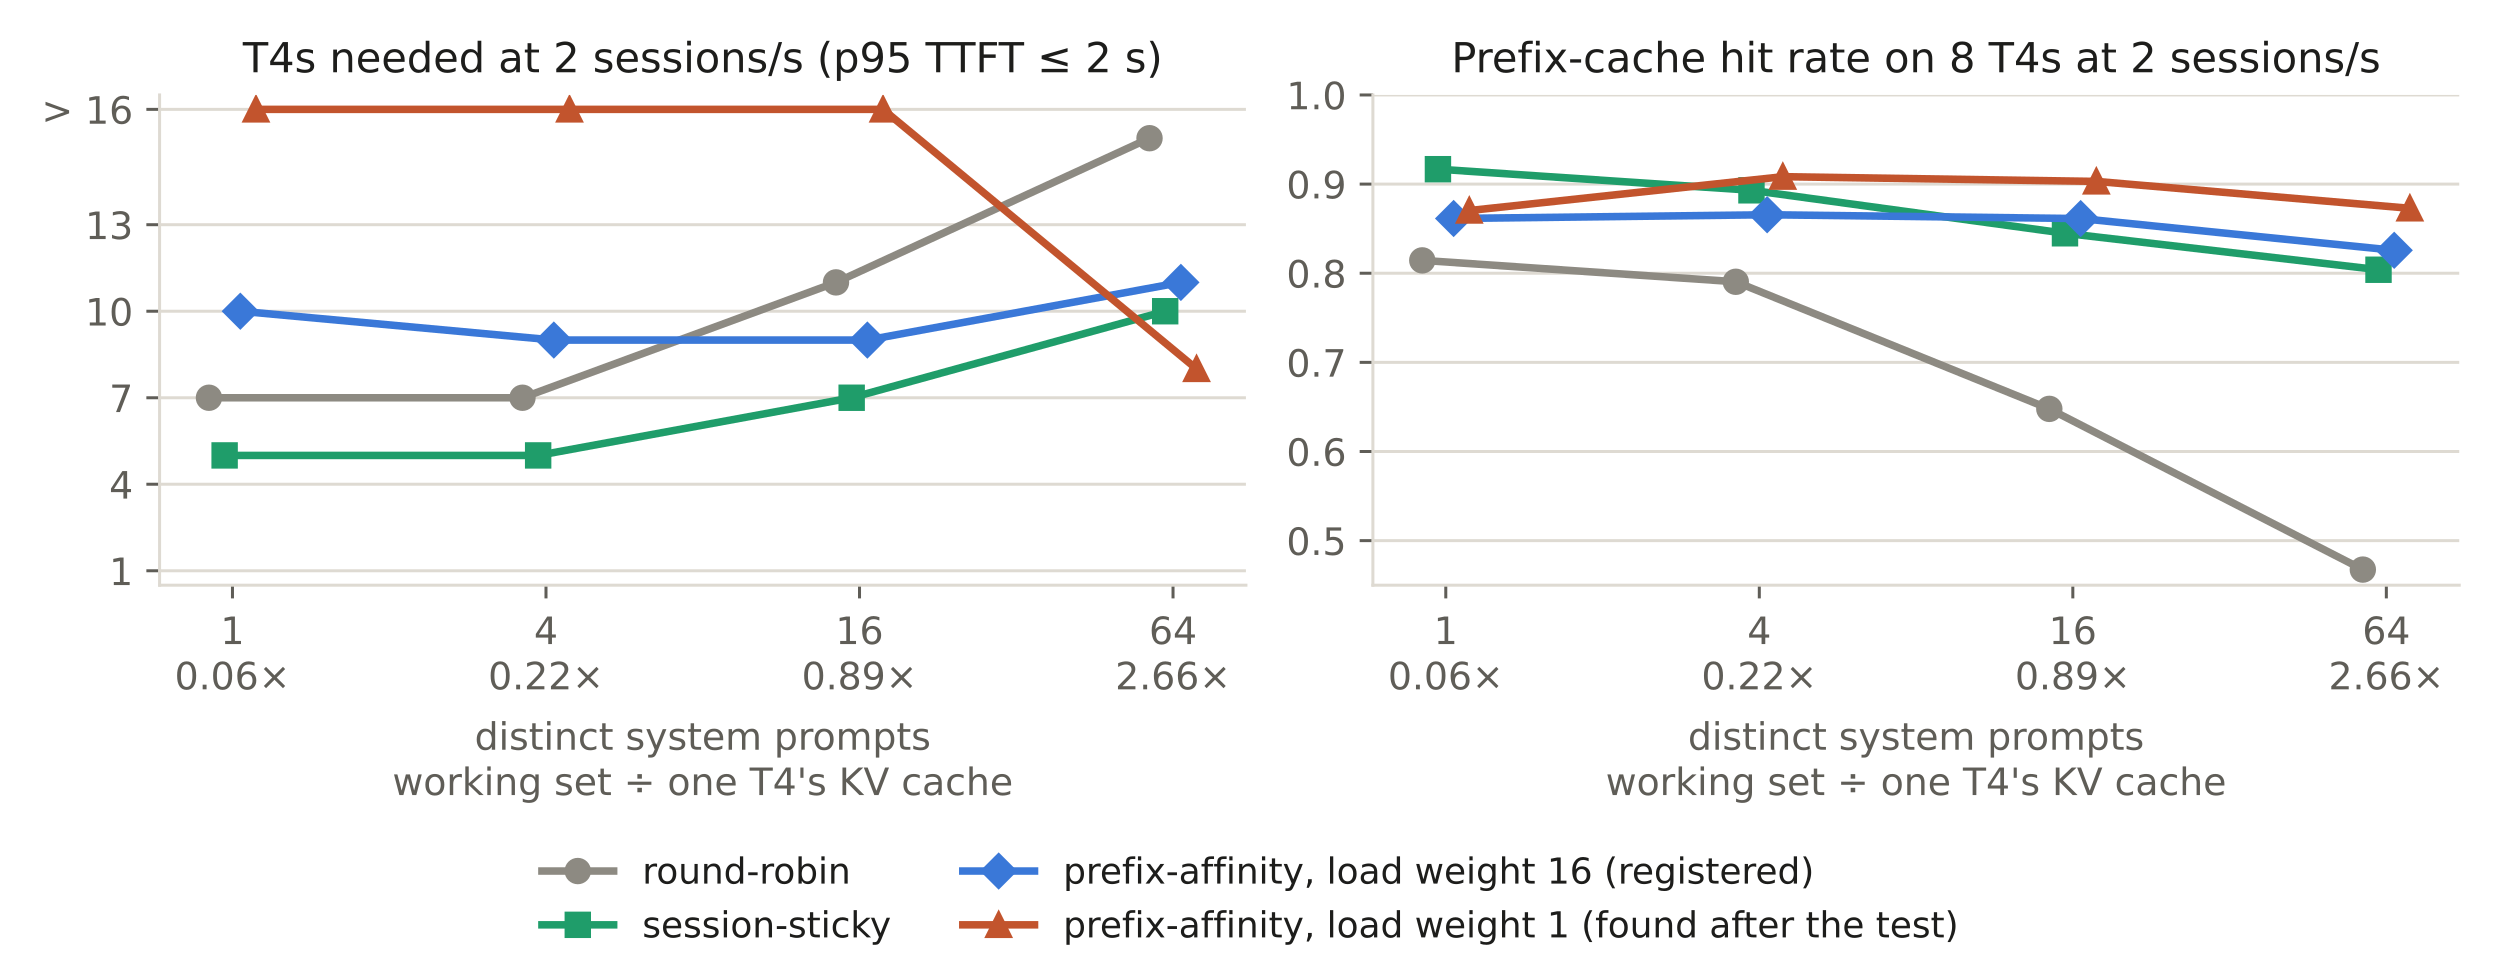
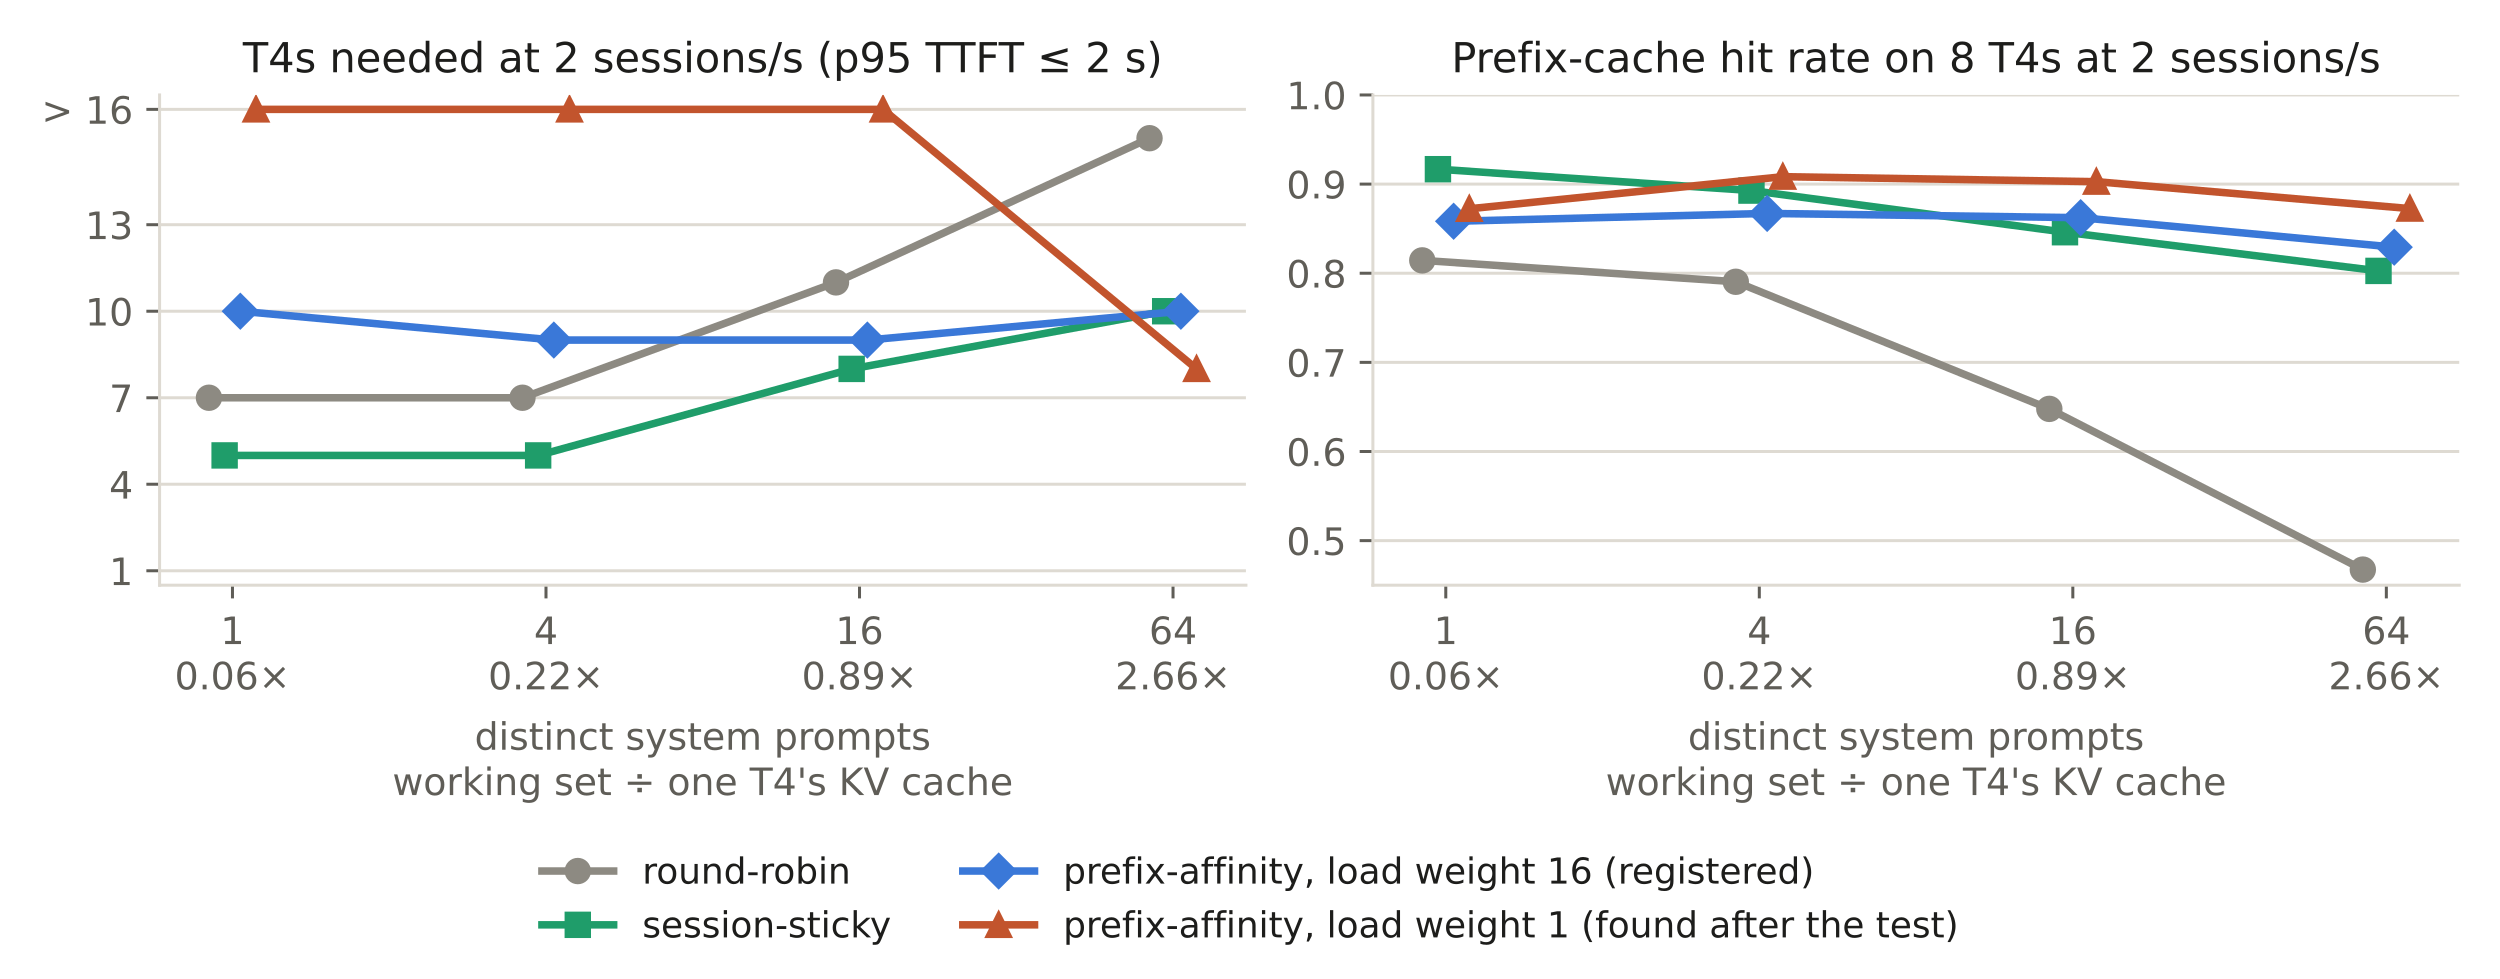
<svg xmlns="http://www.w3.org/2000/svg" xmlns:xlink="http://www.w3.org/1999/xlink" width="662.4pt" height="259.2pt" viewBox="0 0 662.4 259.2" version="1.1">
  <defs>
    <style type="text/css">*{stroke-linejoin: round; stroke-linecap: butt}</style>
  </defs>
  <g id="figure_1">
    <g id="patch_1">
      <path d="M 0 259.2  L 662.4 259.2  L 662.4 0  L 0 0  L 0 259.2  z " style="fill: none; opacity: 0" />
    </g>
    <g id="axes_1">
      <g id="patch_2">
        <path d="M 42.28 155.052  L 330.12 155.052  L 330.12 25.157  L 42.28 25.157  L 42.28 155.052  z " style="fill: none" />
      </g>
      <g id="matplotlib.axis_1">
        <g id="xtick_1">
          <g id="line2d_1">
            <defs>
              <path id="mcace7d9ce3" d="M 0 0  L 0 3.5  " style="stroke: #5f5d57; stroke-width: 0.8" />
            </defs>
            <g>
              <use xlink:href="#mcace7d9ce3" x="61.594" y="155.052" style="fill: #5f5d57; stroke: #5f5d57; stroke-width: 0.8" />
            </g>
          </g>
          <g id="text_1">
            <text style="font-size: 10px; font-family: 'DejaVu Sans', 'Bitstream Vera Sans', 'Computer Modern Sans Serif', 'Lucida Grande', 'Verdana', 'Geneva', 'Lucid', 'Arial', 'Helvetica', 'Avant Garde', sans-serif; fill: #5f5d57" transform="translate(58.41269 170.6501)">1</text>
            <text style="font-size: 10px; font-family: 'DejaVu Sans', 'Bitstream Vera Sans', 'Computer Modern Sans Serif', 'Lucida Grande', 'Verdana', 'Geneva', 'Lucid', 'Arial', 'Helvetica', 'Avant Garde', sans-serif; fill: #5f5d57" transform="translate(46.27128 182.6521)">0.06×</text>
          </g>
        </g>
        <g id="xtick_2">
          <g id="line2d_2">
            <g>
              <use xlink:href="#mcace7d9ce3" x="144.665" y="155.052" style="fill: #5f5d57; stroke: #5f5d57; stroke-width: 0.8" />
            </g>
          </g>
          <g id="text_2">
            <text style="font-size: 10px; font-family: 'DejaVu Sans', 'Bitstream Vera Sans', 'Computer Modern Sans Serif', 'Lucida Grande', 'Verdana', 'Geneva', 'Lucid', 'Arial', 'Helvetica', 'Avant Garde', sans-serif; fill: #5f5d57" transform="translate(141.4834 170.6501)">4</text>
            <text style="font-size: 10px; font-family: 'DejaVu Sans', 'Bitstream Vera Sans', 'Computer Modern Sans Serif', 'Lucida Grande', 'Verdana', 'Geneva', 'Lucid', 'Arial', 'Helvetica', 'Avant Garde', sans-serif; fill: #5f5d57" transform="translate(129.342 182.6521)">0.22×</text>
          </g>
        </g>
        <g id="xtick_3">
          <g id="line2d_3">
            <g>
              <use xlink:href="#mcace7d9ce3" x="227.735" y="155.052" style="fill: #5f5d57; stroke: #5f5d57; stroke-width: 0.8" />
            </g>
          </g>
          <g id="text_3">
            <text style="font-size: 10px; font-family: 'DejaVu Sans', 'Bitstream Vera Sans', 'Computer Modern Sans Serif', 'Lucida Grande', 'Verdana', 'Geneva', 'Lucid', 'Arial', 'Helvetica', 'Avant Garde', sans-serif; fill: #5f5d57" transform="translate(221.3729 170.6501)">16</text>
            <text style="font-size: 10px; font-family: 'DejaVu Sans', 'Bitstream Vera Sans', 'Computer Modern Sans Serif', 'Lucida Grande', 'Verdana', 'Geneva', 'Lucid', 'Arial', 'Helvetica', 'Avant Garde', sans-serif; fill: #5f5d57" transform="translate(212.4127 182.6521)">0.89×</text>
          </g>
        </g>
        <g id="xtick_4">
          <g id="line2d_4">
            <g>
              <use xlink:href="#mcace7d9ce3" x="310.806" y="155.052" style="fill: #5f5d57; stroke: #5f5d57; stroke-width: 0.8" />
            </g>
          </g>
          <g id="text_4">
            <text style="font-size: 10px; font-family: 'DejaVu Sans', 'Bitstream Vera Sans', 'Computer Modern Sans Serif', 'Lucida Grande', 'Verdana', 'Geneva', 'Lucid', 'Arial', 'Helvetica', 'Avant Garde', sans-serif; fill: #5f5d57" transform="translate(304.4436 170.6501)">64</text>
            <text style="font-size: 10px; font-family: 'DejaVu Sans', 'Bitstream Vera Sans', 'Computer Modern Sans Serif', 'Lucida Grande', 'Verdana', 'Geneva', 'Lucid', 'Arial', 'Helvetica', 'Avant Garde', sans-serif; fill: #5f5d57" transform="translate(295.4834 182.6521)">2.66×</text>
          </g>
        </g>
        <g id="text_5">
          <text style="font-size: 10px; font-family: 'DejaVu Sans', 'Bitstream Vera Sans', 'Computer Modern Sans Serif', 'Lucida Grande', 'Verdana', 'Geneva', 'Lucid', 'Arial', 'Helvetica', 'Avant Garde', sans-serif; fill: #5f5d57" transform="translate(125.7625 198.6548)">distinct system prompts</text>
          <text style="font-size: 10px; font-family: 'DejaVu Sans', 'Bitstream Vera Sans', 'Computer Modern Sans Serif', 'Lucida Grande', 'Verdana', 'Geneva', 'Lucid', 'Arial', 'Helvetica', 'Avant Garde', sans-serif; fill: #5f5d57" transform="translate(103.9773 210.6576)">working set ÷ one T4's KV cache</text>
        </g>
      </g>
      <g id="matplotlib.axis_2">
        <g id="ytick_1">
          <g id="line2d_5">
            <path d="M 42.28 151.231  L 330.12 151.231  " clip-path="url(#pf504e85d40)" style="fill: none; stroke: #dedad2; stroke-width: 0.8; stroke-linecap: square" />
          </g>
          <g id="line2d_6">
            <defs>
              <path id="m4946d2ff4d" d="M 0 0  L -3.5 0  " style="stroke: #5f5d57; stroke-width: 0.8" />
            </defs>
            <g>
              <use xlink:href="#m4946d2ff4d" x="42.28" y="151.231" style="fill: #5f5d57; stroke: #5f5d57; stroke-width: 0.8" />
            </g>
          </g>
          <g id="text_6">
            <text style="font-size: 10px; font-family: 'DejaVu Sans', 'Bitstream Vera Sans', 'Computer Modern Sans Serif', 'Lucida Grande', 'Verdana', 'Geneva', 'Lucid', 'Arial', 'Helvetica', 'Avant Garde', sans-serif; text-anchor: end; fill: #5f5d57" x="35.28" y="155.03" transform="rotate(-0 35.28 155.0299)">1</text>
          </g>
        </g>
        <g id="ytick_2">
          <g id="line2d_7">
            <path d="M 42.28 128.309  L 330.12 128.309  " clip-path="url(#pf504e85d40)" style="fill: none; stroke: #dedad2; stroke-width: 0.8; stroke-linecap: square" />
          </g>
          <g id="line2d_8">
            <g>
              <use xlink:href="#m4946d2ff4d" x="42.28" y="128.309" style="fill: #5f5d57; stroke: #5f5d57; stroke-width: 0.8" />
            </g>
          </g>
          <g id="text_7">
            <text style="font-size: 10px; font-family: 'DejaVu Sans', 'Bitstream Vera Sans', 'Computer Modern Sans Serif', 'Lucida Grande', 'Verdana', 'Geneva', 'Lucid', 'Arial', 'Helvetica', 'Avant Garde', sans-serif; text-anchor: end; fill: #5f5d57" x="35.28" y="132.107" transform="rotate(-0 35.28 132.1074)">4</text>
          </g>
        </g>
        <g id="ytick_3">
          <g id="line2d_9">
            <path d="M 42.28 105.386  L 330.12 105.386  " clip-path="url(#pf504e85d40)" style="fill: none; stroke: #dedad2; stroke-width: 0.8; stroke-linecap: square" />
          </g>
          <g id="line2d_10">
            <g>
              <use xlink:href="#m4946d2ff4d" x="42.28" y="105.386" style="fill: #5f5d57; stroke: #5f5d57; stroke-width: 0.8" />
            </g>
          </g>
          <g id="text_8">
            <text style="font-size: 10px; font-family: 'DejaVu Sans', 'Bitstream Vera Sans', 'Computer Modern Sans Serif', 'Lucida Grande', 'Verdana', 'Geneva', 'Lucid', 'Arial', 'Helvetica', 'Avant Garde', sans-serif; text-anchor: end; fill: #5f5d57" x="35.28" y="109.185" transform="rotate(-0 35.28 109.1849)">7</text>
          </g>
        </g>
        <g id="ytick_4">
          <g id="line2d_11">
            <path d="M 42.28 82.464  L 330.12 82.464  " clip-path="url(#pf504e85d40)" style="fill: none; stroke: #dedad2; stroke-width: 0.8; stroke-linecap: square" />
          </g>
          <g id="line2d_12">
            <g>
              <use xlink:href="#m4946d2ff4d" x="42.28" y="82.464" style="fill: #5f5d57; stroke: #5f5d57; stroke-width: 0.8" />
            </g>
          </g>
          <g id="text_9">
            <text style="font-size: 10px; font-family: 'DejaVu Sans', 'Bitstream Vera Sans', 'Computer Modern Sans Serif', 'Lucida Grande', 'Verdana', 'Geneva', 'Lucid', 'Arial', 'Helvetica', 'Avant Garde', sans-serif; text-anchor: end; fill: #5f5d57" x="35.28" y="86.262" transform="rotate(-0 35.28 86.26246)">10</text>
          </g>
        </g>
        <g id="ytick_5">
          <g id="line2d_13">
            <path d="M 42.28 59.541  L 330.12 59.541  " clip-path="url(#pf504e85d40)" style="fill: none; stroke: #dedad2; stroke-width: 0.8; stroke-linecap: square" />
          </g>
          <g id="line2d_14">
            <g>
              <use xlink:href="#m4946d2ff4d" x="42.28" y="59.541" style="fill: #5f5d57; stroke: #5f5d57; stroke-width: 0.8" />
            </g>
          </g>
          <g id="text_10">
            <text style="font-size: 10px; font-family: 'DejaVu Sans', 'Bitstream Vera Sans', 'Computer Modern Sans Serif', 'Lucida Grande', 'Verdana', 'Geneva', 'Lucid', 'Arial', 'Helvetica', 'Avant Garde', sans-serif; text-anchor: end; fill: #5f5d57" x="35.28" y="63.34" transform="rotate(-0 35.28 63.33998)">13</text>
          </g>
        </g>
        <g id="ytick_6">
          <g id="line2d_15">
            <path d="M 42.28 28.978  L 330.12 28.978  " clip-path="url(#pf504e85d40)" style="fill: none; stroke: #dedad2; stroke-width: 0.8; stroke-linecap: square" />
          </g>
          <g id="line2d_16">
            <g>
              <use xlink:href="#m4946d2ff4d" x="42.28" y="28.978" style="fill: #5f5d57; stroke: #5f5d57; stroke-width: 0.8" />
            </g>
          </g>
          <g id="text_11">
            <text style="font-size: 10px; font-family: 'DejaVu Sans', 'Bitstream Vera Sans', 'Computer Modern Sans Serif', 'Lucida Grande', 'Verdana', 'Geneva', 'Lucid', 'Arial', 'Helvetica', 'Avant Garde', sans-serif; text-anchor: end; fill: #5f5d57" x="35.28" y="32.777" transform="rotate(-0 35.28 32.77666)">&gt; 16</text>
          </g>
        </g>
      </g>
      <g id="line2d_17">
        <path d="M 55.364 105.386  L 138.434 105.386  L 221.505 74.823  L 304.576 36.619  " clip-path="url(#pf504e85d40)" style="fill: none; stroke: #8d8a82; stroke-width: 2; stroke-linecap: square" />
        <defs>
          <path id="mb134686c35" d="M 0 3  C 0.796 3 1.559 2.684 2.121 2.121  C 2.684 1.559 3 0.796 3 0  C 3 -0.796 2.684 -1.559 2.121 -2.121  C 1.559 -2.684 0.796 -3 0 -3  C -0.796 -3 -1.559 -2.684 -2.121 -2.121  C -2.684 -1.559 -3 -0.796 -3 0  C -3 0.796 -2.684 1.559 -2.121 2.121  C -1.559 2.684 -0.796 3 0 3  z " style="stroke: #8d8a82" />
        </defs>
        <g clip-path="url(#pf504e85d40)">
          <use xlink:href="#mb134686c35" x="55.364" y="105.386" style="fill: #8d8a82; stroke: #8d8a82" />
          <use xlink:href="#mb134686c35" x="138.434" y="105.386" style="fill: #8d8a82; stroke: #8d8a82" />
          <use xlink:href="#mb134686c35" x="221.505" y="74.823" style="fill: #8d8a82; stroke: #8d8a82" />
          <use xlink:href="#mb134686c35" x="304.576" y="36.619" style="fill: #8d8a82; stroke: #8d8a82" />
        </g>
      </g>
      <g id="line2d_18">
-         <path d="M 59.517 120.668  L 142.588 120.668  L 225.659 105.386  L 308.729 82.464  " clip-path="url(#pf504e85d40)" style="fill: none; stroke: #1f9d6a; stroke-width: 2; stroke-linecap: square" />
+         <path d="M 59.517 120.668  L 142.588 120.668  L 225.659 97.745  L 308.729 82.464  " clip-path="url(#pf504e85d40)" style="fill: none; stroke: #1f9d6a; stroke-width: 2; stroke-linecap: square" />
        <defs>
          <path id="m2740c8410c" d="M -3 3  L 3 3  L 3 -3  L -3 -3  z " style="stroke: #1f9d6a; stroke-linejoin: miter" />
        </defs>
        <g clip-path="url(#pf504e85d40)">
          <use xlink:href="#m2740c8410c" x="59.517" y="120.668" style="fill: #1f9d6a; stroke: #1f9d6a; stroke-linejoin: miter" />
          <use xlink:href="#m2740c8410c" x="142.588" y="120.668" style="fill: #1f9d6a; stroke: #1f9d6a; stroke-linejoin: miter" />
-           <use xlink:href="#m2740c8410c" x="225.659" y="105.386" style="fill: #1f9d6a; stroke: #1f9d6a; stroke-linejoin: miter" />
+           <use xlink:href="#m2740c8410c" x="225.659" y="97.745" style="fill: #1f9d6a; stroke: #1f9d6a; stroke-linejoin: miter" />
          <use xlink:href="#m2740c8410c" x="308.729" y="82.464" style="fill: #1f9d6a; stroke: #1f9d6a; stroke-linejoin: miter" />
        </g>
      </g>
      <g id="line2d_19">
-         <path d="M 63.671 82.464  L 146.741 90.104  L 229.812 90.104  L 312.883 74.823  " clip-path="url(#pf504e85d40)" style="fill: none; stroke: #3a78d8; stroke-width: 2; stroke-linecap: square" />
+         <path d="M 63.671 82.464  L 146.741 90.104  L 229.812 90.104  L 312.883 82.464  " clip-path="url(#pf504e85d40)" style="fill: none; stroke: #3a78d8; stroke-width: 2; stroke-linecap: square" />
        <defs>
          <path id="m02bb305dd5" d="M -0 4.243  L 4.243 0  L 0 -4.243  L -4.243 -0  z " style="stroke: #3a78d8; stroke-linejoin: miter" />
        </defs>
        <g clip-path="url(#pf504e85d40)">
          <use xlink:href="#m02bb305dd5" x="63.671" y="82.464" style="fill: #3a78d8; stroke: #3a78d8; stroke-linejoin: miter" />
          <use xlink:href="#m02bb305dd5" x="146.741" y="90.104" style="fill: #3a78d8; stroke: #3a78d8; stroke-linejoin: miter" />
          <use xlink:href="#m02bb305dd5" x="229.812" y="90.104" style="fill: #3a78d8; stroke: #3a78d8; stroke-linejoin: miter" />
-           <use xlink:href="#m02bb305dd5" x="312.883" y="74.823" style="fill: #3a78d8; stroke: #3a78d8; stroke-linejoin: miter" />
+           <use xlink:href="#m02bb305dd5" x="312.883" y="82.464" style="fill: #3a78d8; stroke: #3a78d8; stroke-linejoin: miter" />
        </g>
      </g>
      <g id="line2d_20">
        <path d="M 67.824 28.978  L 150.895 28.978  L 233.966 28.978  L 317.036 97.745  " clip-path="url(#pf504e85d40)" style="fill: none; stroke: #c2542d; stroke-width: 2; stroke-linecap: square" />
        <defs>
          <path id="mc9880835c6" d="M 0 -3  L -3 3  L 3 3  z " style="stroke: #c2542d; stroke-linejoin: miter" />
        </defs>
        <g clip-path="url(#pf504e85d40)">
          <use xlink:href="#mc9880835c6" x="67.824" y="28.978" style="fill: #c2542d; stroke: #c2542d; stroke-linejoin: miter" />
          <use xlink:href="#mc9880835c6" x="150.895" y="28.978" style="fill: #c2542d; stroke: #c2542d; stroke-linejoin: miter" />
          <use xlink:href="#mc9880835c6" x="233.966" y="28.978" style="fill: #c2542d; stroke: #c2542d; stroke-linejoin: miter" />
          <use xlink:href="#mc9880835c6" x="317.036" y="97.745" style="fill: #c2542d; stroke: #c2542d; stroke-linejoin: miter" />
        </g>
      </g>
      <g id="patch_3">
        <path d="M 42.28 155.052  L 42.28 25.157  " style="fill: none; stroke: #dedad2; stroke-width: 0.8; stroke-linejoin: miter; stroke-linecap: square" />
      </g>
      <g id="patch_4">
        <path d="M 42.28 155.052  L 330.12 155.052  " style="fill: none; stroke: #dedad2; stroke-width: 0.8; stroke-linejoin: miter; stroke-linecap: square" />
      </g>
      <g id="text_12">
        <text style="font-size: 11px; font-family: 'DejaVu Sans', 'Bitstream Vera Sans', 'Computer Modern Sans Serif', 'Lucida Grande', 'Verdana', 'Geneva', 'Lucid', 'Arial', 'Helvetica', 'Avant Garde', sans-serif; text-anchor: middle; fill: #1d1d1b" x="186.2" y="19.157" transform="rotate(-0 186.2 19.15742)">T4s needed at 2 sessions/s (p95 TTFT ≤ 2 s)</text>
      </g>
    </g>
    <g id="axes_2">
      <g id="patch_5">
        <path d="M 363.76 155.052  L 651.6 155.052  L 651.6 25.157  L 363.76 25.157  L 363.76 155.052  z " style="fill: none" />
      </g>
      <g id="matplotlib.axis_3">
        <g id="xtick_5">
          <g id="line2d_21">
            <g>
              <use xlink:href="#mcace7d9ce3" x="383.074" y="155.052" style="fill: #5f5d57; stroke: #5f5d57; stroke-width: 0.8" />
            </g>
          </g>
          <g id="text_13">
            <text style="font-size: 10px; font-family: 'DejaVu Sans', 'Bitstream Vera Sans', 'Computer Modern Sans Serif', 'Lucida Grande', 'Verdana', 'Geneva', 'Lucid', 'Arial', 'Helvetica', 'Avant Garde', sans-serif; fill: #5f5d57" transform="translate(379.8927 170.6501)">1</text>
            <text style="font-size: 10px; font-family: 'DejaVu Sans', 'Bitstream Vera Sans', 'Computer Modern Sans Serif', 'Lucida Grande', 'Verdana', 'Geneva', 'Lucid', 'Arial', 'Helvetica', 'Avant Garde', sans-serif; fill: #5f5d57" transform="translate(367.7513 182.6521)">0.06×</text>
          </g>
        </g>
        <g id="xtick_6">
          <g id="line2d_22">
            <g>
              <use xlink:href="#mcace7d9ce3" x="466.145" y="155.052" style="fill: #5f5d57; stroke: #5f5d57; stroke-width: 0.8" />
            </g>
          </g>
          <g id="text_14">
            <text style="font-size: 10px; font-family: 'DejaVu Sans', 'Bitstream Vera Sans', 'Computer Modern Sans Serif', 'Lucida Grande', 'Verdana', 'Geneva', 'Lucid', 'Arial', 'Helvetica', 'Avant Garde', sans-serif; fill: #5f5d57" transform="translate(462.9634 170.6501)">4</text>
            <text style="font-size: 10px; font-family: 'DejaVu Sans', 'Bitstream Vera Sans', 'Computer Modern Sans Serif', 'Lucida Grande', 'Verdana', 'Geneva', 'Lucid', 'Arial', 'Helvetica', 'Avant Garde', sans-serif; fill: #5f5d57" transform="translate(450.822 182.6521)">0.22×</text>
          </g>
        </g>
        <g id="xtick_7">
          <g id="line2d_23">
            <g>
              <use xlink:href="#mcace7d9ce3" x="549.215" y="155.052" style="fill: #5f5d57; stroke: #5f5d57; stroke-width: 0.8" />
            </g>
          </g>
          <g id="text_15">
            <text style="font-size: 10px; font-family: 'DejaVu Sans', 'Bitstream Vera Sans', 'Computer Modern Sans Serif', 'Lucida Grande', 'Verdana', 'Geneva', 'Lucid', 'Arial', 'Helvetica', 'Avant Garde', sans-serif; fill: #5f5d57" transform="translate(542.8529 170.6501)">16</text>
            <text style="font-size: 10px; font-family: 'DejaVu Sans', 'Bitstream Vera Sans', 'Computer Modern Sans Serif', 'Lucida Grande', 'Verdana', 'Geneva', 'Lucid', 'Arial', 'Helvetica', 'Avant Garde', sans-serif; fill: #5f5d57" transform="translate(533.8927 182.6521)">0.89×</text>
          </g>
        </g>
        <g id="xtick_8">
          <g id="line2d_24">
            <g>
              <use xlink:href="#mcace7d9ce3" x="632.286" y="155.052" style="fill: #5f5d57; stroke: #5f5d57; stroke-width: 0.8" />
            </g>
          </g>
          <g id="text_16">
            <text style="font-size: 10px; font-family: 'DejaVu Sans', 'Bitstream Vera Sans', 'Computer Modern Sans Serif', 'Lucida Grande', 'Verdana', 'Geneva', 'Lucid', 'Arial', 'Helvetica', 'Avant Garde', sans-serif; fill: #5f5d57" transform="translate(625.9236 170.6501)">64</text>
            <text style="font-size: 10px; font-family: 'DejaVu Sans', 'Bitstream Vera Sans', 'Computer Modern Sans Serif', 'Lucida Grande', 'Verdana', 'Geneva', 'Lucid', 'Arial', 'Helvetica', 'Avant Garde', sans-serif; fill: #5f5d57" transform="translate(616.9634 182.6521)">2.66×</text>
          </g>
        </g>
        <g id="text_17">
          <text style="font-size: 10px; font-family: 'DejaVu Sans', 'Bitstream Vera Sans', 'Computer Modern Sans Serif', 'Lucida Grande', 'Verdana', 'Geneva', 'Lucid', 'Arial', 'Helvetica', 'Avant Garde', sans-serif; fill: #5f5d57" transform="translate(447.2425 198.6548)">distinct system prompts</text>
          <text style="font-size: 10px; font-family: 'DejaVu Sans', 'Bitstream Vera Sans', 'Computer Modern Sans Serif', 'Lucida Grande', 'Verdana', 'Geneva', 'Lucid', 'Arial', 'Helvetica', 'Avant Garde', sans-serif; fill: #5f5d57" transform="translate(425.4573 210.6576)">working set ÷ one T4's KV cache</text>
        </g>
      </g>
      <g id="matplotlib.axis_4">
        <g id="ytick_7">
          <g id="line2d_25">
            <path d="M 363.76 143.243  L 651.6 143.243  " clip-path="url(#p50f16bcf73)" style="fill: none; stroke: #dedad2; stroke-width: 0.8; stroke-linecap: square" />
          </g>
          <g id="line2d_26">
            <g>
              <use xlink:href="#m4946d2ff4d" x="363.76" y="143.243" style="fill: #5f5d57; stroke: #5f5d57; stroke-width: 0.8" />
            </g>
          </g>
          <g id="text_18">
            <text style="font-size: 10px; font-family: 'DejaVu Sans', 'Bitstream Vera Sans', 'Computer Modern Sans Serif', 'Lucida Grande', 'Verdana', 'Geneva', 'Lucid', 'Arial', 'Helvetica', 'Avant Garde', sans-serif; text-anchor: end; fill: #5f5d57" x="356.76" y="147.042" transform="rotate(-0 356.76 147.0418)">0.5</text>
          </g>
        </g>
        <g id="ytick_8">
          <g id="line2d_27">
            <path d="M 363.76 119.626  L 651.6 119.626  " clip-path="url(#p50f16bcf73)" style="fill: none; stroke: #dedad2; stroke-width: 0.8; stroke-linecap: square" />
          </g>
          <g id="line2d_28">
            <g>
              <use xlink:href="#m4946d2ff4d" x="363.76" y="119.626" style="fill: #5f5d57; stroke: #5f5d57; stroke-width: 0.8" />
            </g>
          </g>
          <g id="text_19">
            <text style="font-size: 10px; font-family: 'DejaVu Sans', 'Bitstream Vera Sans', 'Computer Modern Sans Serif', 'Lucida Grande', 'Verdana', 'Geneva', 'Lucid', 'Arial', 'Helvetica', 'Avant Garde', sans-serif; text-anchor: end; fill: #5f5d57" x="356.76" y="123.425" transform="rotate(-0 356.76 123.4247)">0.6</text>
          </g>
        </g>
        <g id="ytick_9">
          <g id="line2d_29">
            <path d="M 363.76 96.009  L 651.6 96.009  " clip-path="url(#p50f16bcf73)" style="fill: none; stroke: #dedad2; stroke-width: 0.8; stroke-linecap: square" />
          </g>
          <g id="line2d_30">
            <g>
              <use xlink:href="#m4946d2ff4d" x="363.76" y="96.009" style="fill: #5f5d57; stroke: #5f5d57; stroke-width: 0.8" />
            </g>
          </g>
          <g id="text_20">
            <text style="font-size: 10px; font-family: 'DejaVu Sans', 'Bitstream Vera Sans', 'Computer Modern Sans Serif', 'Lucida Grande', 'Verdana', 'Geneva', 'Lucid', 'Arial', 'Helvetica', 'Avant Garde', sans-serif; text-anchor: end; fill: #5f5d57" x="356.76" y="99.808" transform="rotate(-0 356.76 99.80756)">0.7</text>
          </g>
        </g>
        <g id="ytick_10">
          <g id="line2d_31">
            <path d="M 363.76 72.392  L 651.6 72.392  " clip-path="url(#p50f16bcf73)" style="fill: none; stroke: #dedad2; stroke-width: 0.8; stroke-linecap: square" />
          </g>
          <g id="line2d_32">
            <g>
              <use xlink:href="#m4946d2ff4d" x="363.76" y="72.392" style="fill: #5f5d57; stroke: #5f5d57; stroke-width: 0.8" />
            </g>
          </g>
          <g id="text_21">
            <text style="font-size: 10px; font-family: 'DejaVu Sans', 'Bitstream Vera Sans', 'Computer Modern Sans Serif', 'Lucida Grande', 'Verdana', 'Geneva', 'Lucid', 'Arial', 'Helvetica', 'Avant Garde', sans-serif; text-anchor: end; fill: #5f5d57" x="356.76" y="76.19" transform="rotate(-0 356.76 76.19046)">0.8</text>
          </g>
        </g>
        <g id="ytick_11">
          <g id="line2d_33">
            <path d="M 363.76 48.775  L 651.6 48.775  " clip-path="url(#p50f16bcf73)" style="fill: none; stroke: #dedad2; stroke-width: 0.8; stroke-linecap: square" />
          </g>
          <g id="line2d_34">
            <g>
              <use xlink:href="#m4946d2ff4d" x="363.76" y="48.775" style="fill: #5f5d57; stroke: #5f5d57; stroke-width: 0.8" />
            </g>
          </g>
          <g id="text_22">
            <text style="font-size: 10px; font-family: 'DejaVu Sans', 'Bitstream Vera Sans', 'Computer Modern Sans Serif', 'Lucida Grande', 'Verdana', 'Geneva', 'Lucid', 'Arial', 'Helvetica', 'Avant Garde', sans-serif; text-anchor: end; fill: #5f5d57" x="356.76" y="52.573" transform="rotate(-0 356.76 52.57335)">0.9</text>
          </g>
        </g>
        <g id="ytick_12">
          <g id="line2d_35">
            <path d="M 363.76 25.157  L 651.6 25.157  " clip-path="url(#p50f16bcf73)" style="fill: none; stroke: #dedad2; stroke-width: 0.8; stroke-linecap: square" />
          </g>
          <g id="line2d_36">
            <g>
              <use xlink:href="#m4946d2ff4d" x="363.76" y="25.157" style="fill: #5f5d57; stroke: #5f5d57; stroke-width: 0.8" />
            </g>
          </g>
          <g id="text_23">
            <text style="font-size: 10px; font-family: 'DejaVu Sans', 'Bitstream Vera Sans', 'Computer Modern Sans Serif', 'Lucida Grande', 'Verdana', 'Geneva', 'Lucid', 'Arial', 'Helvetica', 'Avant Garde', sans-serif; text-anchor: end; fill: #5f5d57" x="356.76" y="28.956" transform="rotate(-0 356.76 28.95625)">1.0</text>
          </g>
        </g>
      </g>
      <g id="line2d_37">
        <path d="M 376.844 68.991  L 459.914 74.659  L 542.985 108.337  L 626.056 150.919  " clip-path="url(#p50f16bcf73)" style="fill: none; stroke: #8d8a82; stroke-width: 2; stroke-linecap: square" />
        <g clip-path="url(#p50f16bcf73)">
          <use xlink:href="#mb134686c35" x="376.844" y="68.991" style="fill: #8d8a82; stroke: #8d8a82" />
          <use xlink:href="#mb134686c35" x="459.914" y="74.659" style="fill: #8d8a82; stroke: #8d8a82" />
          <use xlink:href="#mb134686c35" x="542.985" y="108.337" style="fill: #8d8a82; stroke: #8d8a82" />
          <use xlink:href="#mb134686c35" x="626.056" y="150.919" style="fill: #8d8a82; stroke: #8d8a82" />
        </g>
      </g>
      <g id="line2d_38">
-         <path d="M 380.997 44.83  L 464.068 50.428  L 547.139 61.811  L 630.209 71.471  " clip-path="url(#p50f16bcf73)" style="fill: none; stroke: #1f9d6a; stroke-width: 2; stroke-linecap: square" />
+         <path d="M 380.997 44.83  L 464.068 50.499  L 547.139 61.528  L 630.209 71.778  " clip-path="url(#p50f16bcf73)" style="fill: none; stroke: #1f9d6a; stroke-width: 2; stroke-linecap: square" />
        <g clip-path="url(#p50f16bcf73)">
          <use xlink:href="#m2740c8410c" x="380.997" y="44.83" style="fill: #1f9d6a; stroke: #1f9d6a; stroke-linejoin: miter" />
-           <use xlink:href="#m2740c8410c" x="464.068" y="50.428" style="fill: #1f9d6a; stroke: #1f9d6a; stroke-linejoin: miter" />
-           <use xlink:href="#m2740c8410c" x="547.139" y="61.811" style="fill: #1f9d6a; stroke: #1f9d6a; stroke-linejoin: miter" />
-           <use xlink:href="#m2740c8410c" x="630.209" y="71.471" style="fill: #1f9d6a; stroke: #1f9d6a; stroke-linejoin: miter" />
+           <use xlink:href="#m2740c8410c" x="464.068" y="50.499" style="fill: #1f9d6a; stroke: #1f9d6a; stroke-linejoin: miter" />
+           <use xlink:href="#m2740c8410c" x="547.139" y="61.528" style="fill: #1f9d6a; stroke: #1f9d6a; stroke-linejoin: miter" />
+           <use xlink:href="#m2740c8410c" x="630.209" y="71.778" style="fill: #1f9d6a; stroke: #1f9d6a; stroke-linejoin: miter" />
        </g>
      </g>
      <g id="line2d_39">
-         <path d="M 385.151 57.891  L 468.221 56.899  L 551.292 57.914  L 634.363 66.322  " clip-path="url(#p50f16bcf73)" style="fill: none; stroke: #3a78d8; stroke-width: 2; stroke-linecap: square" />
+         <path d="M 385.151 58.623  L 468.221 56.545  L 551.292 57.678  L 634.363 65.495  " clip-path="url(#p50f16bcf73)" style="fill: none; stroke: #3a78d8; stroke-width: 2; stroke-linecap: square" />
        <g clip-path="url(#p50f16bcf73)">
-           <use xlink:href="#m02bb305dd5" x="385.151" y="57.891" style="fill: #3a78d8; stroke: #3a78d8; stroke-linejoin: miter" />
-           <use xlink:href="#m02bb305dd5" x="468.221" y="56.899" style="fill: #3a78d8; stroke: #3a78d8; stroke-linejoin: miter" />
-           <use xlink:href="#m02bb305dd5" x="551.292" y="57.914" style="fill: #3a78d8; stroke: #3a78d8; stroke-linejoin: miter" />
-           <use xlink:href="#m02bb305dd5" x="634.363" y="66.322" style="fill: #3a78d8; stroke: #3a78d8; stroke-linejoin: miter" />
+           <use xlink:href="#m02bb305dd5" x="385.151" y="58.623" style="fill: #3a78d8; stroke: #3a78d8; stroke-linejoin: miter" />
+           <use xlink:href="#m02bb305dd5" x="468.221" y="56.545" style="fill: #3a78d8; stroke: #3a78d8; stroke-linejoin: miter" />
+           <use xlink:href="#m02bb305dd5" x="551.292" y="57.678" style="fill: #3a78d8; stroke: #3a78d8; stroke-linejoin: miter" />
+           <use xlink:href="#m02bb305dd5" x="634.363" y="65.495" style="fill: #3a78d8; stroke: #3a78d8; stroke-linejoin: miter" />
        </g>
      </g>
      <g id="line2d_40">
-         <path d="M 389.304 55.789  L 472.375 46.814  L 555.446 48.066  L 638.516 55.198  " clip-path="url(#p50f16bcf73)" style="fill: none; stroke: #c2542d; stroke-width: 2; stroke-linecap: square" />
+         <path d="M 389.304 55.316  L 472.375 46.814  L 555.446 48.137  L 638.516 55.269  " clip-path="url(#p50f16bcf73)" style="fill: none; stroke: #c2542d; stroke-width: 2; stroke-linecap: square" />
        <g clip-path="url(#p50f16bcf73)">
-           <use xlink:href="#mc9880835c6" x="389.304" y="55.789" style="fill: #c2542d; stroke: #c2542d; stroke-linejoin: miter" />
+           <use xlink:href="#mc9880835c6" x="389.304" y="55.316" style="fill: #c2542d; stroke: #c2542d; stroke-linejoin: miter" />
          <use xlink:href="#mc9880835c6" x="472.375" y="46.814" style="fill: #c2542d; stroke: #c2542d; stroke-linejoin: miter" />
-           <use xlink:href="#mc9880835c6" x="555.446" y="48.066" style="fill: #c2542d; stroke: #c2542d; stroke-linejoin: miter" />
-           <use xlink:href="#mc9880835c6" x="638.516" y="55.198" style="fill: #c2542d; stroke: #c2542d; stroke-linejoin: miter" />
+           <use xlink:href="#mc9880835c6" x="555.446" y="48.137" style="fill: #c2542d; stroke: #c2542d; stroke-linejoin: miter" />
+           <use xlink:href="#mc9880835c6" x="638.516" y="55.269" style="fill: #c2542d; stroke: #c2542d; stroke-linejoin: miter" />
        </g>
      </g>
      <g id="patch_6">
        <path d="M 363.76 155.052  L 363.76 25.157  " style="fill: none; stroke: #dedad2; stroke-width: 0.8; stroke-linejoin: miter; stroke-linecap: square" />
      </g>
      <g id="patch_7">
        <path d="M 363.76 155.052  L 651.6 155.052  " style="fill: none; stroke: #dedad2; stroke-width: 0.8; stroke-linejoin: miter; stroke-linecap: square" />
      </g>
      <g id="text_24">
        <text style="font-size: 11px; font-family: 'DejaVu Sans', 'Bitstream Vera Sans', 'Computer Modern Sans Serif', 'Lucida Grande', 'Verdana', 'Geneva', 'Lucid', 'Arial', 'Helvetica', 'Avant Garde', sans-serif; text-anchor: middle; fill: #1d1d1b" x="507.68" y="19.157" transform="rotate(-0 507.68 19.15742)">Prefix-cache hit rate on 8 T4s at 2 sessions/s</text>
      </g>
    </g>
    <g id="legend_1">
      <g id="line2d_41">
        <path d="M 143.591 230.792  L 153.091 230.792  L 162.591 230.792  " style="fill: none; stroke: #8d8a82; stroke-width: 2; stroke-linecap: square" />
        <g>
          <use xlink:href="#mb134686c35" x="153.091" y="230.792" style="fill: #8d8a82; stroke: #8d8a82" />
        </g>
      </g>
      <g id="text_25">
        <text style="font-size: 9.5px; font-family: 'DejaVu Sans', 'Bitstream Vera Sans', 'Computer Modern Sans Serif', 'Lucida Grande', 'Verdana', 'Geneva', 'Lucid', 'Arial', 'Helvetica', 'Avant Garde', sans-serif; text-anchor: start; fill: #1d1d1b" x="170.191" y="234.117" transform="rotate(-0 170.1913 234.117)">round-robin</text>
      </g>
      <g id="line2d_42">
        <path d="M 143.591 245.043  L 153.091 245.043  L 162.591 245.043  " style="fill: none; stroke: #1f9d6a; stroke-width: 2; stroke-linecap: square" />
        <g>
          <use xlink:href="#m2740c8410c" x="153.091" y="245.043" style="fill: #1f9d6a; stroke: #1f9d6a; stroke-linejoin: miter" />
        </g>
      </g>
      <g id="text_26">
        <text style="font-size: 9.5px; font-family: 'DejaVu Sans', 'Bitstream Vera Sans', 'Computer Modern Sans Serif', 'Lucida Grande', 'Verdana', 'Geneva', 'Lucid', 'Arial', 'Helvetica', 'Avant Garde', sans-serif; text-anchor: start; fill: #1d1d1b" x="170.191" y="248.368" transform="rotate(-0 170.1913 248.3678)">session-sticky</text>
      </g>
      <g id="line2d_43">
        <path d="M 255.105 230.792  L 264.605 230.792  L 274.105 230.792  " style="fill: none; stroke: #3a78d8; stroke-width: 2; stroke-linecap: square" />
        <g>
          <use xlink:href="#m02bb305dd5" x="264.605" y="230.792" style="fill: #3a78d8; stroke: #3a78d8; stroke-linejoin: miter" />
        </g>
      </g>
      <g id="text_27">
        <text style="font-size: 9.5px; font-family: 'DejaVu Sans', 'Bitstream Vera Sans', 'Computer Modern Sans Serif', 'Lucida Grande', 'Verdana', 'Geneva', 'Lucid', 'Arial', 'Helvetica', 'Avant Garde', sans-serif; text-anchor: start; fill: #1d1d1b" x="281.705" y="234.117" transform="rotate(-0 281.705 234.117)">prefix-affinity, load weight 16 (registered)</text>
      </g>
      <g id="line2d_44">
        <path d="M 255.105 245.043  L 264.605 245.043  L 274.105 245.043  " style="fill: none; stroke: #c2542d; stroke-width: 2; stroke-linecap: square" />
        <g>
          <use xlink:href="#mc9880835c6" x="264.605" y="245.043" style="fill: #c2542d; stroke: #c2542d; stroke-linejoin: miter" />
        </g>
      </g>
      <g id="text_28">
        <text style="font-size: 9.5px; font-family: 'DejaVu Sans', 'Bitstream Vera Sans', 'Computer Modern Sans Serif', 'Lucida Grande', 'Verdana', 'Geneva', 'Lucid', 'Arial', 'Helvetica', 'Avant Garde', sans-serif; text-anchor: start; fill: #1d1d1b" x="281.705" y="248.368" transform="rotate(-0 281.705 248.3678)">prefix-affinity, load weight 1 (found after the test)</text>
      </g>
    </g>
  </g>
  <defs>
    <clipPath id="pf504e85d40">
      <rect x="42.28" y="25.157" width="287.84" height="129.894" />
    </clipPath>
    <clipPath id="p50f16bcf73">
      <rect x="363.76" y="25.157" width="287.84" height="129.894" />
    </clipPath>
  </defs>
</svg>
